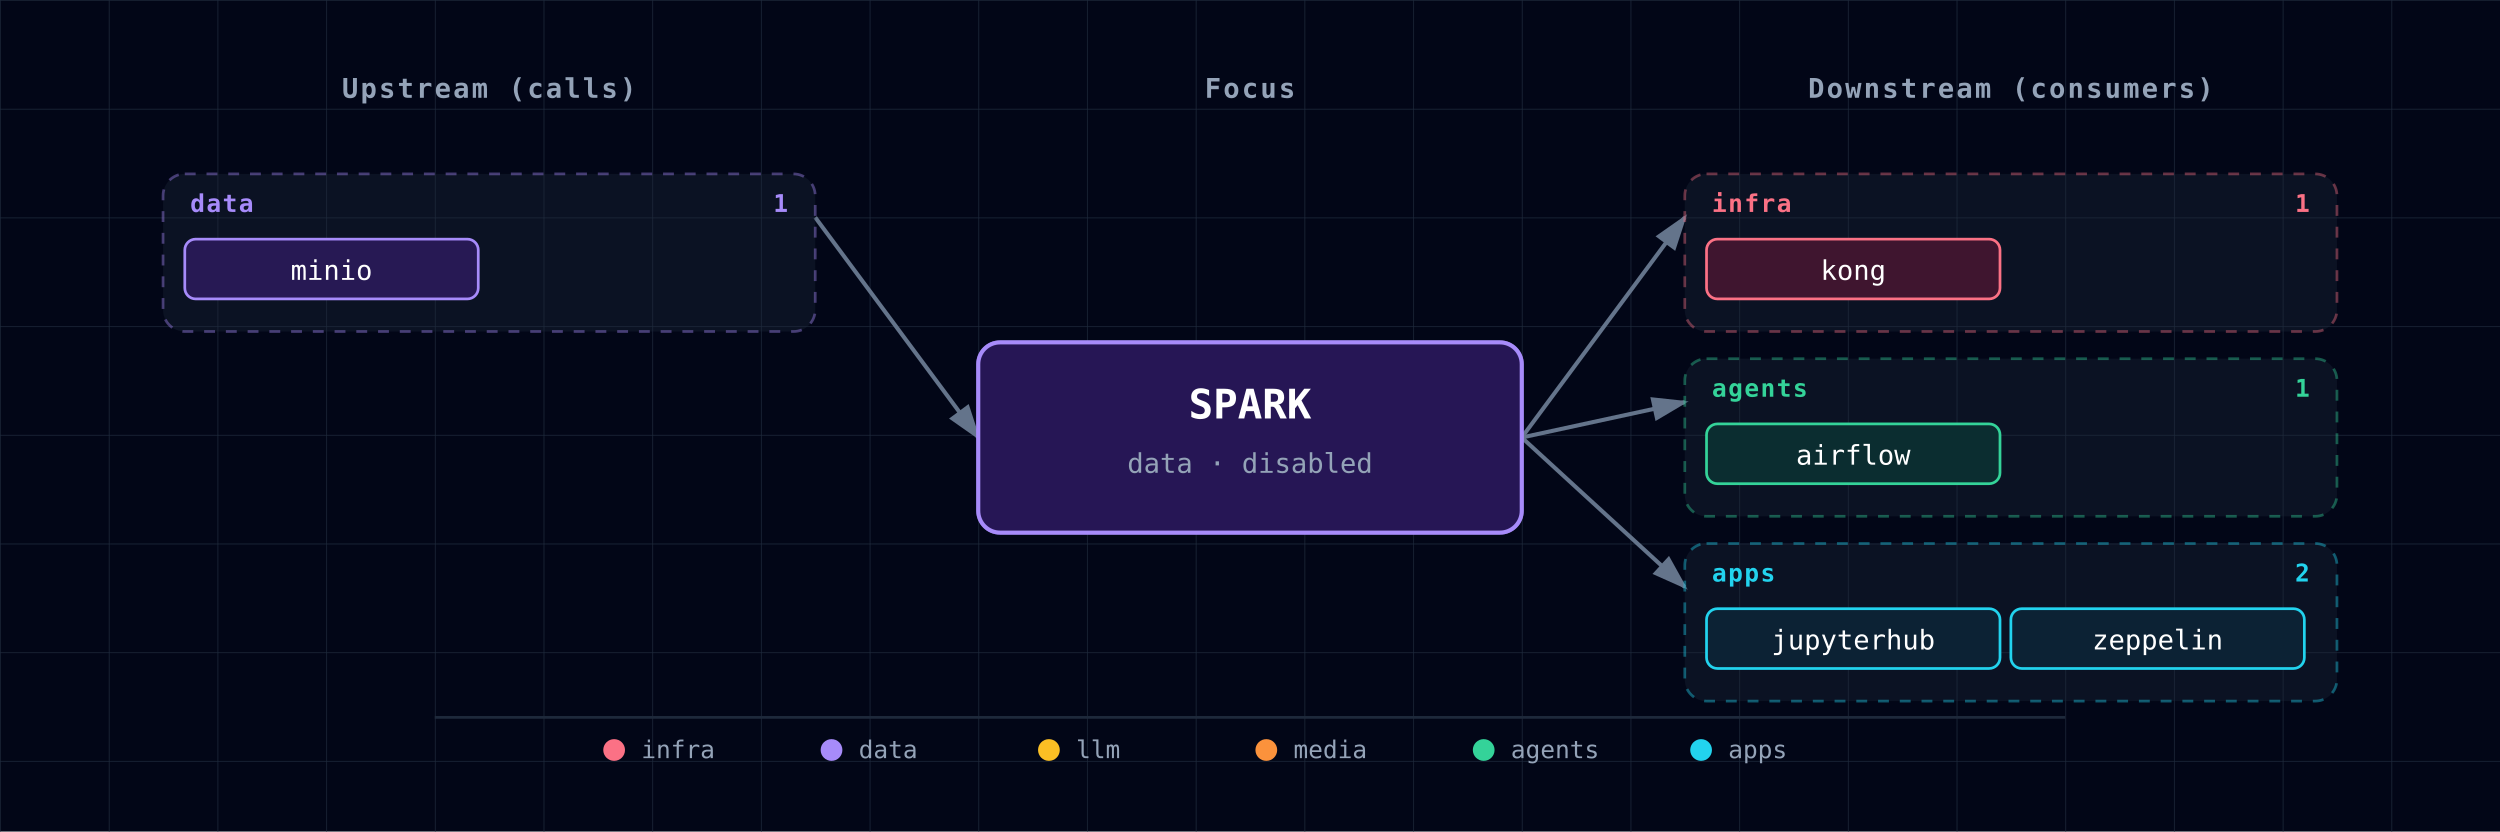
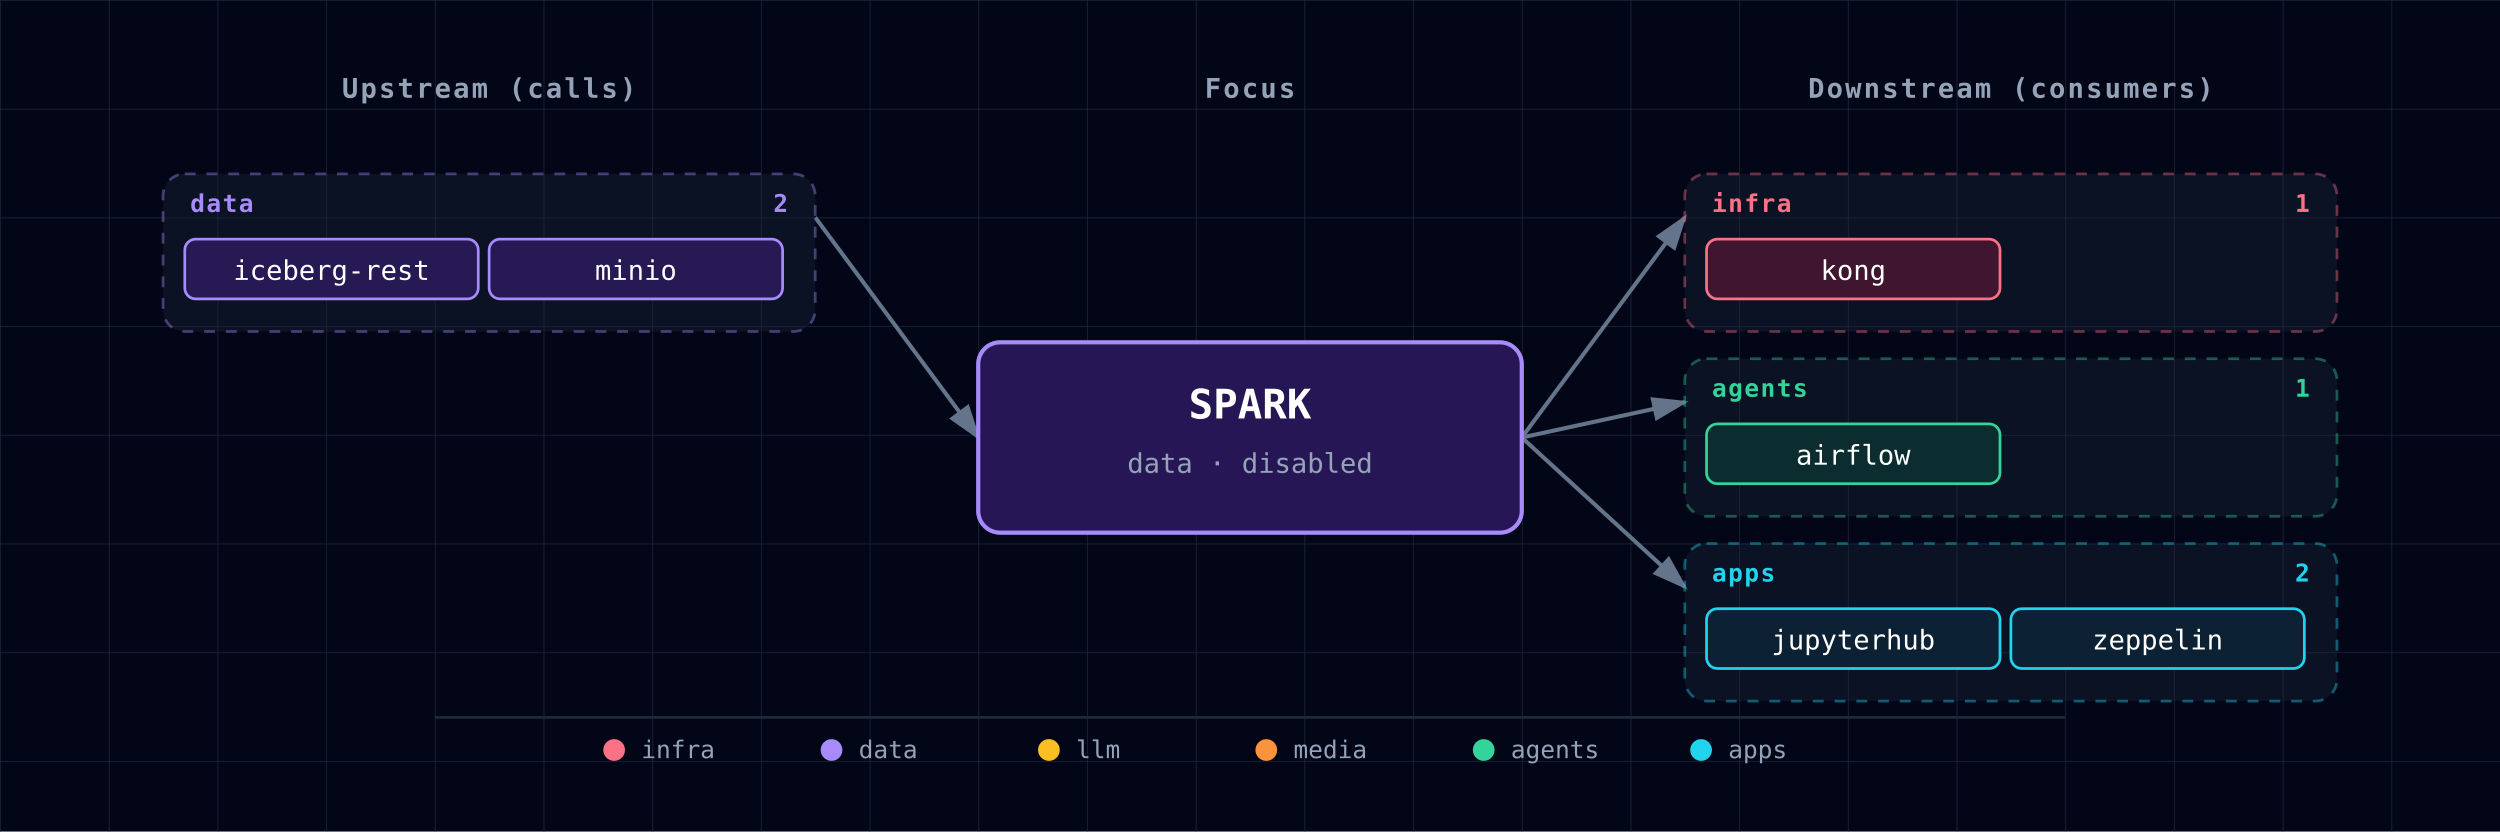
<svg xmlns="http://www.w3.org/2000/svg" viewBox="0 0 920 306" font-family="'JetBrains Mono', 'Fira Code', Menlo, Consolas, monospace">
  <defs>
    <pattern id="grid" width="40" height="40" patternUnits="userSpaceOnUse">
      <path d="M 40 0 L 0 0 0 40" fill="none" stroke="#1e293b" stroke-width="0.5" />
    </pattern>
    <marker id="arrowhead" markerWidth="9" markerHeight="6" refX="8" refY="3" orient="auto">
      <polygon points="0 0, 9 3, 0 6" fill="#64748b" />
    </marker>
    <filter id="focus-glow" x="-50%" y="-50%" width="200%" height="200%">
      <feGaussianBlur in="SourceAlpha" stdDeviation="6" />
      <feFlood flood-color="#a78bfa" flood-opacity="0.6" />
      <feComposite in2="SourceAlpha" operator="in" />
      <feMerge>
        <feMergeNode />
        <feMergeNode in="SourceGraphic" />
      </feMerge>
    </filter>
  </defs>
  <rect width="920" height="306" fill="#020617" />
  <rect width="920" height="306" fill="url(#grid)" />
  <text x="180" y="36" fill="#94a3b8" font-size="10" font-weight="600" text-anchor="middle" letter-spacing="0.08em">Upstream (calls)</text>
  <text x="460" y="36" fill="#94a3b8" font-size="10" font-weight="600" text-anchor="middle" letter-spacing="0.08em">Focus</text>
  <text x="740" y="36" fill="#94a3b8" font-size="10" font-weight="600" text-anchor="middle" letter-spacing="0.08em">Downstream (consumers)</text>
  <line x1="300" y1="80" x2="360" y2="161" stroke="#64748b" stroke-width="1.5" marker-end="url(#arrowhead)" />
  <line x1="560" y1="161" x2="620" y2="80" stroke="#64748b" stroke-width="1.5" marker-end="url(#arrowhead)" />
  <line x1="560" y1="161" x2="620" y2="148" stroke="#64748b" stroke-width="1.5" marker-end="url(#arrowhead)" />
  <line x1="560" y1="161" x2="620" y2="216" stroke="#64748b" stroke-width="1.5" marker-end="url(#arrowhead)" />
  <g>
    <g class="cluster">
      <rect x="60" y="64" width="240" height="58" rx="8" fill="rgba(30,41,59,0.35)" stroke="#a78bfa" stroke-width="1" stroke-dasharray="4,4" stroke-opacity="0.4" />
      <text x="70" y="78" fill="#a78bfa" font-size="9" font-weight="700" text-anchor="start" style="letter-spacing:0.06em;text-transform:uppercase;">data</text>
-       <text x="290" y="78" fill="#a78bfa" font-size="9" font-weight="600" text-anchor="end">1</text>
+       <text x="290" y="78" fill="#a78bfa" font-size="9" font-weight="600" text-anchor="end">2</text>
    </g>
    <g>
      <rect x="68" y="88" width="108" height="22" rx="4" fill="#0f172a" />
      <rect x="68" y="88" width="108" height="22" rx="4" fill="rgba(76, 29, 149, 0.4)" stroke="#a78bfa" stroke-width="1" />
-       <text x="122" y="103" fill="white" font-size="10" text-anchor="middle">minio</text>
+       <text x="122" y="103" fill="white" font-size="10" text-anchor="middle">iceberg-rest</text>
+     </g>
+     <g>
+       <rect x="180" y="88" width="108" height="22" rx="4" fill="#0f172a" />
+       <rect x="180" y="88" width="108" height="22" rx="4" fill="rgba(76, 29, 149, 0.4)" stroke="#a78bfa" stroke-width="1" />
+       <text x="234" y="103" fill="white" font-size="10" text-anchor="middle">minio</text>
    </g>
  </g>
  <g>
    <g class="cluster">
      <rect x="620" y="64" width="240" height="58" rx="8" fill="rgba(30,41,59,0.35)" stroke="#fb7185" stroke-width="1" stroke-dasharray="4,4" stroke-opacity="0.4" />
      <text x="630" y="78" fill="#fb7185" font-size="9" font-weight="700" text-anchor="start" style="letter-spacing:0.06em;text-transform:uppercase;">infra</text>
      <text x="850" y="78" fill="#fb7185" font-size="9" font-weight="600" text-anchor="end">1</text>
    </g>
    <g>
      <rect x="628" y="88" width="108" height="22" rx="4" fill="#0f172a" />
      <rect x="628" y="88" width="108" height="22" rx="4" fill="rgba(136, 19, 55, 0.4)" stroke="#fb7185" stroke-width="1" />
      <text x="682" y="103" fill="white" font-size="10" text-anchor="middle">kong</text>
    </g>
    <g class="cluster">
      <rect x="620" y="132" width="240" height="58" rx="8" fill="rgba(30,41,59,0.35)" stroke="#34d399" stroke-width="1" stroke-dasharray="4,4" stroke-opacity="0.4" />
      <text x="630" y="146" fill="#34d399" font-size="9" font-weight="700" text-anchor="start" style="letter-spacing:0.06em;text-transform:uppercase;">agents</text>
      <text x="850" y="146" fill="#34d399" font-size="9" font-weight="600" text-anchor="end">1</text>
    </g>
    <g>
      <rect x="628" y="156" width="108" height="22" rx="4" fill="#0f172a" />
      <rect x="628" y="156" width="108" height="22" rx="4" fill="rgba(6, 78, 59, 0.4)" stroke="#34d399" stroke-width="1" />
      <text x="682" y="171" fill="white" font-size="10" text-anchor="middle">airflow</text>
    </g>
    <g class="cluster">
      <rect x="620" y="200" width="240" height="58" rx="8" fill="rgba(30,41,59,0.35)" stroke="#22d3ee" stroke-width="1" stroke-dasharray="4,4" stroke-opacity="0.4" />
      <text x="630" y="214" fill="#22d3ee" font-size="9" font-weight="700" text-anchor="start" style="letter-spacing:0.06em;text-transform:uppercase;">apps</text>
      <text x="850" y="214" fill="#22d3ee" font-size="9" font-weight="600" text-anchor="end">2</text>
    </g>
    <g>
      <rect x="628" y="224" width="108" height="22" rx="4" fill="#0f172a" />
      <rect x="628" y="224" width="108" height="22" rx="4" fill="rgba(8, 51, 68, 0.4)" stroke="#22d3ee" stroke-width="1" />
      <text x="682" y="239" fill="white" font-size="10" text-anchor="middle">jupyterhub</text>
    </g>
    <g>
      <rect x="740" y="224" width="108" height="22" rx="4" fill="#0f172a" />
      <rect x="740" y="224" width="108" height="22" rx="4" fill="rgba(8, 51, 68, 0.4)" stroke="#22d3ee" stroke-width="1" />
      <text x="794" y="239" fill="white" font-size="10" text-anchor="middle">zeppelin</text>
    </g>
  </g>
  <g class="focus" filter="url(#focus-glow)">
    <rect x="360" y="126" width="200" height="70" rx="8" fill="#0f172a" />
    <rect x="360" y="126" width="200" height="70" rx="8" fill="rgba(76, 29, 149, 0.4)" stroke="#a78bfa" stroke-width="1.5" />
    <text x="460" y="154" fill="white" font-size="15" font-weight="700" text-anchor="middle">SPARK</text>
    <text x="460" y="174" fill="#94a3b8" font-size="10" text-anchor="middle">data · disabled</text>
  </g>
  <g class="legend">
    <line x1="160" y1="264" x2="760" y2="264" stroke="#1e293b" stroke-width="1" />
    <circle cx="226" cy="276" r="4" fill="#fb7185" />
    <text x="236" y="279" fill="#94a3b8" font-size="9" font-weight="400" text-anchor="start">infra</text>
    <circle cx="306" cy="276" r="4" fill="#a78bfa" />
    <text x="316" y="279" fill="#94a3b8" font-size="9" font-weight="400" text-anchor="start">data</text>
    <circle cx="386" cy="276" r="4" fill="#fbbf24" />
    <text x="396" y="279" fill="#94a3b8" font-size="9" font-weight="400" text-anchor="start">llm</text>
    <circle cx="466" cy="276" r="4" fill="#fb923c" />
    <text x="476" y="279" fill="#94a3b8" font-size="9" font-weight="400" text-anchor="start">media</text>
    <circle cx="546" cy="276" r="4" fill="#34d399" />
    <text x="556" y="279" fill="#94a3b8" font-size="9" font-weight="400" text-anchor="start">agents</text>
    <circle cx="626" cy="276" r="4" fill="#22d3ee" />
    <text x="636" y="279" fill="#94a3b8" font-size="9" font-weight="400" text-anchor="start">apps</text>
  </g>
</svg>
